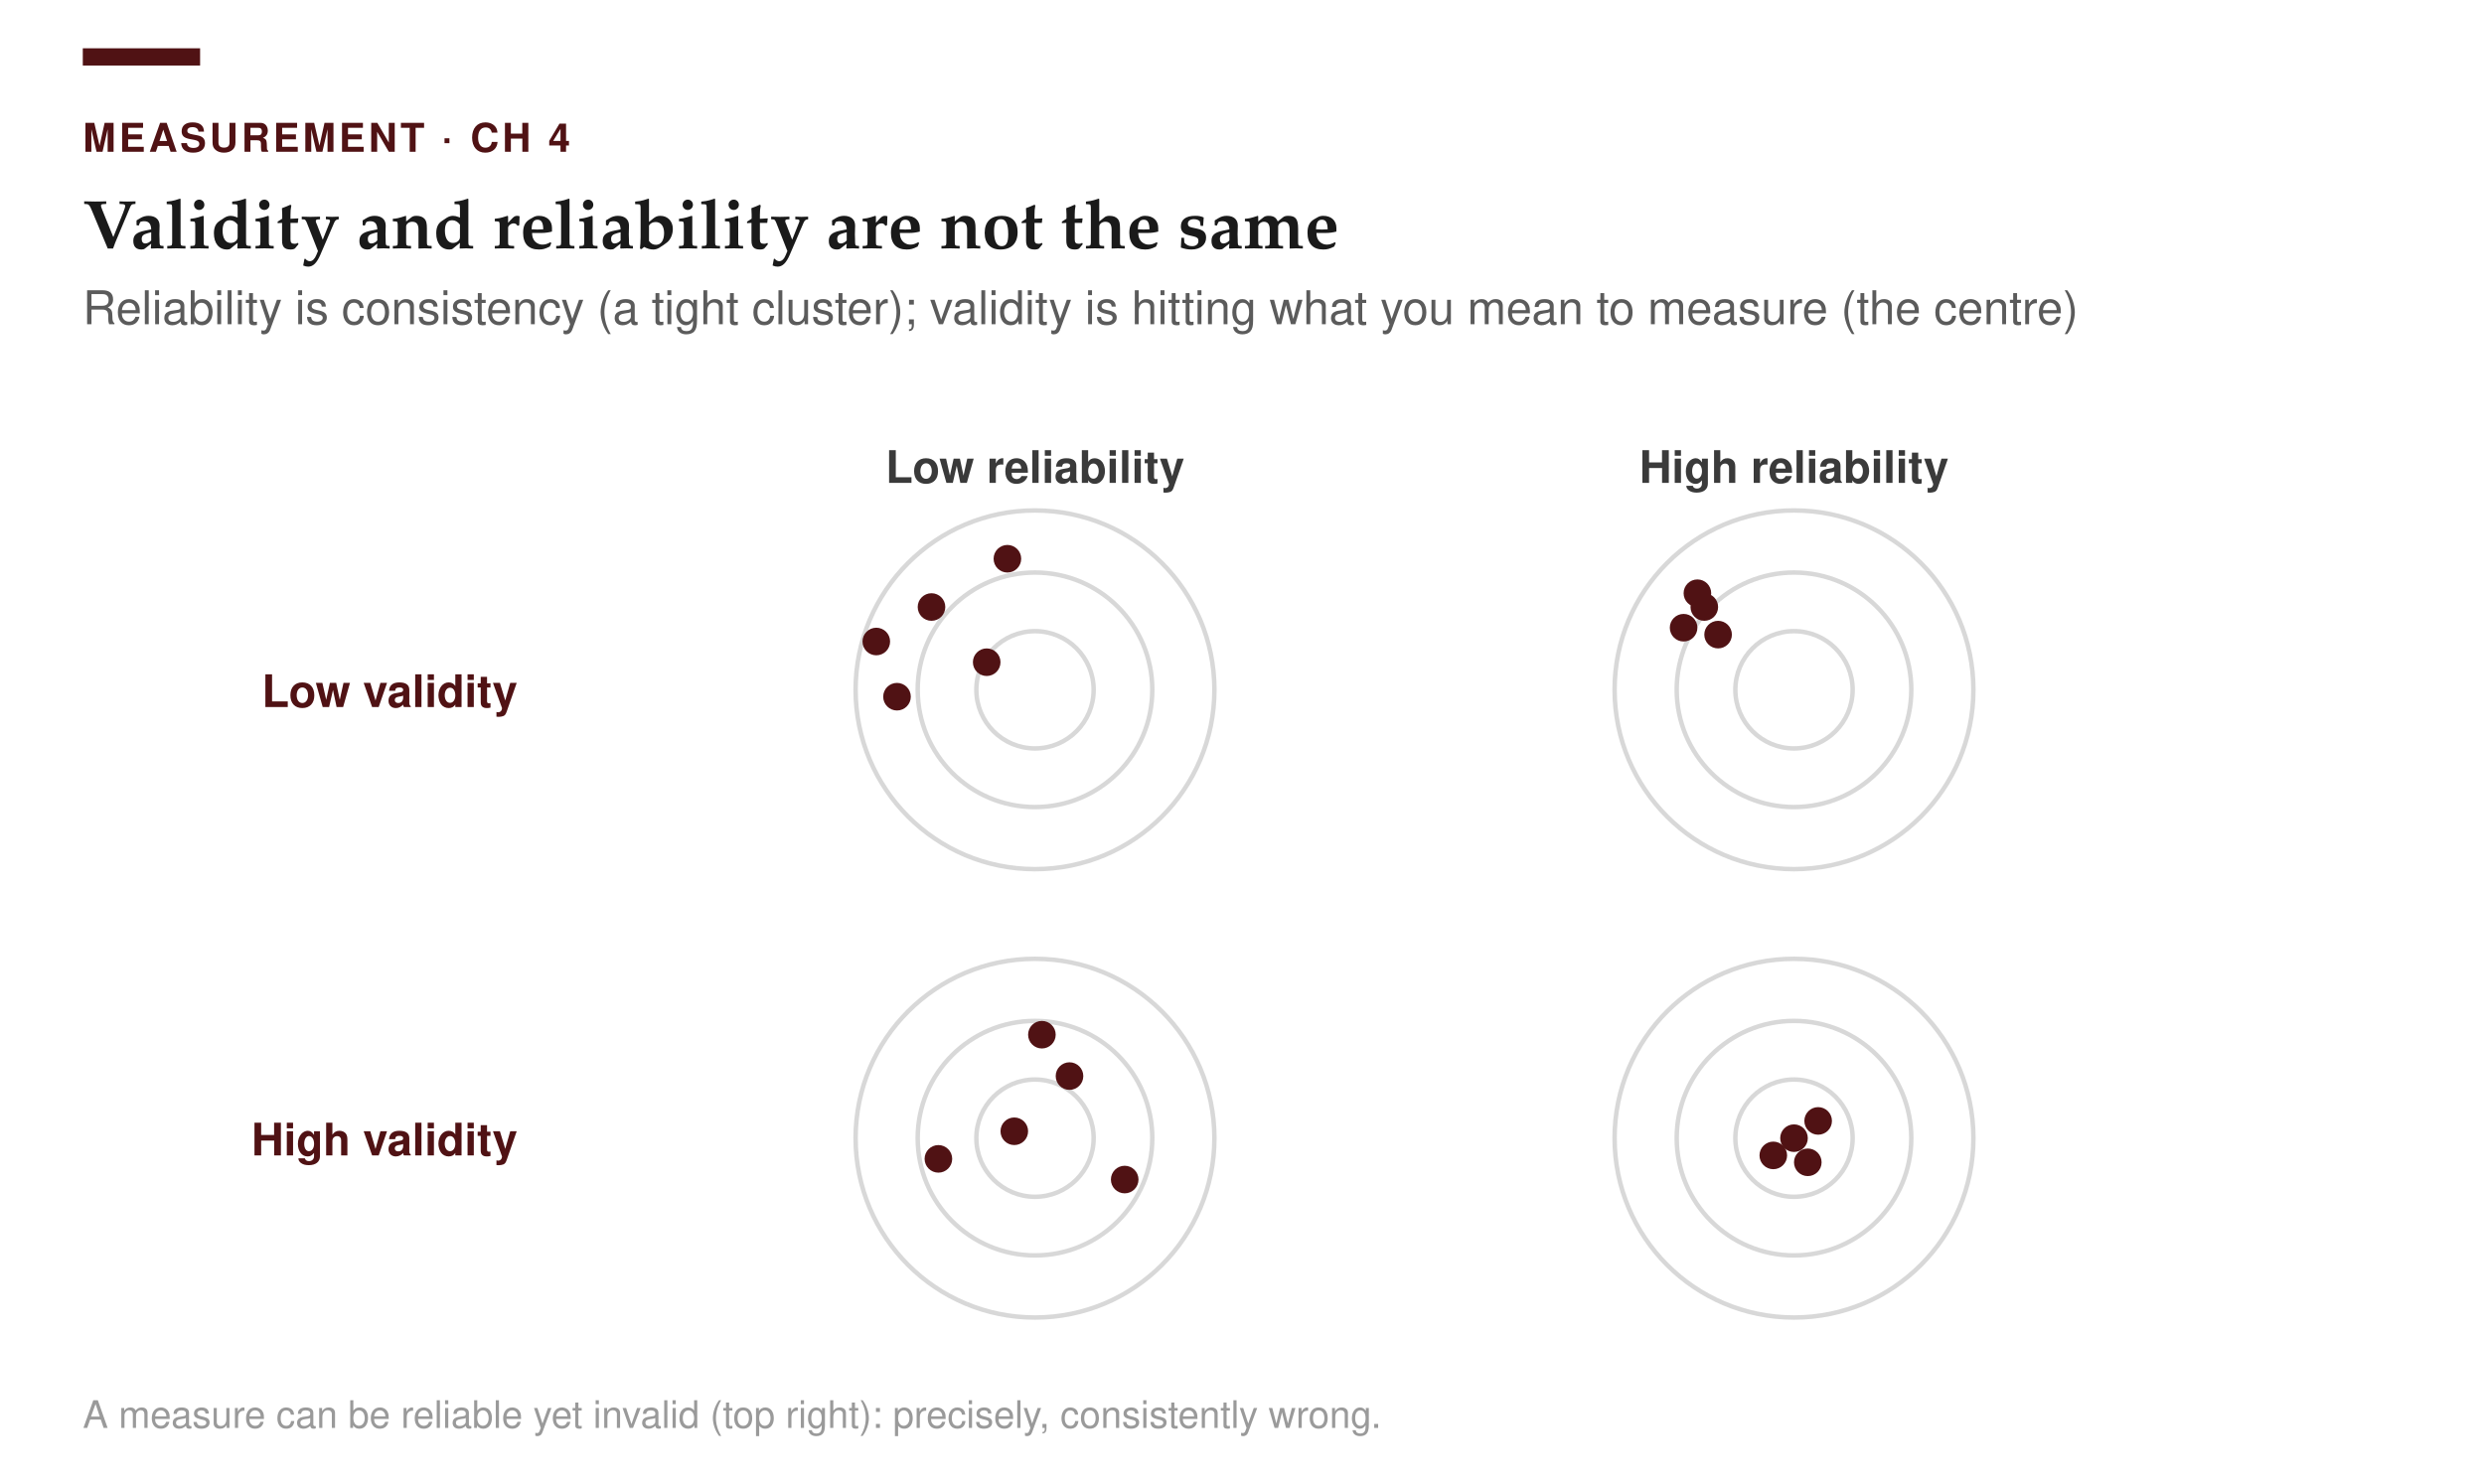
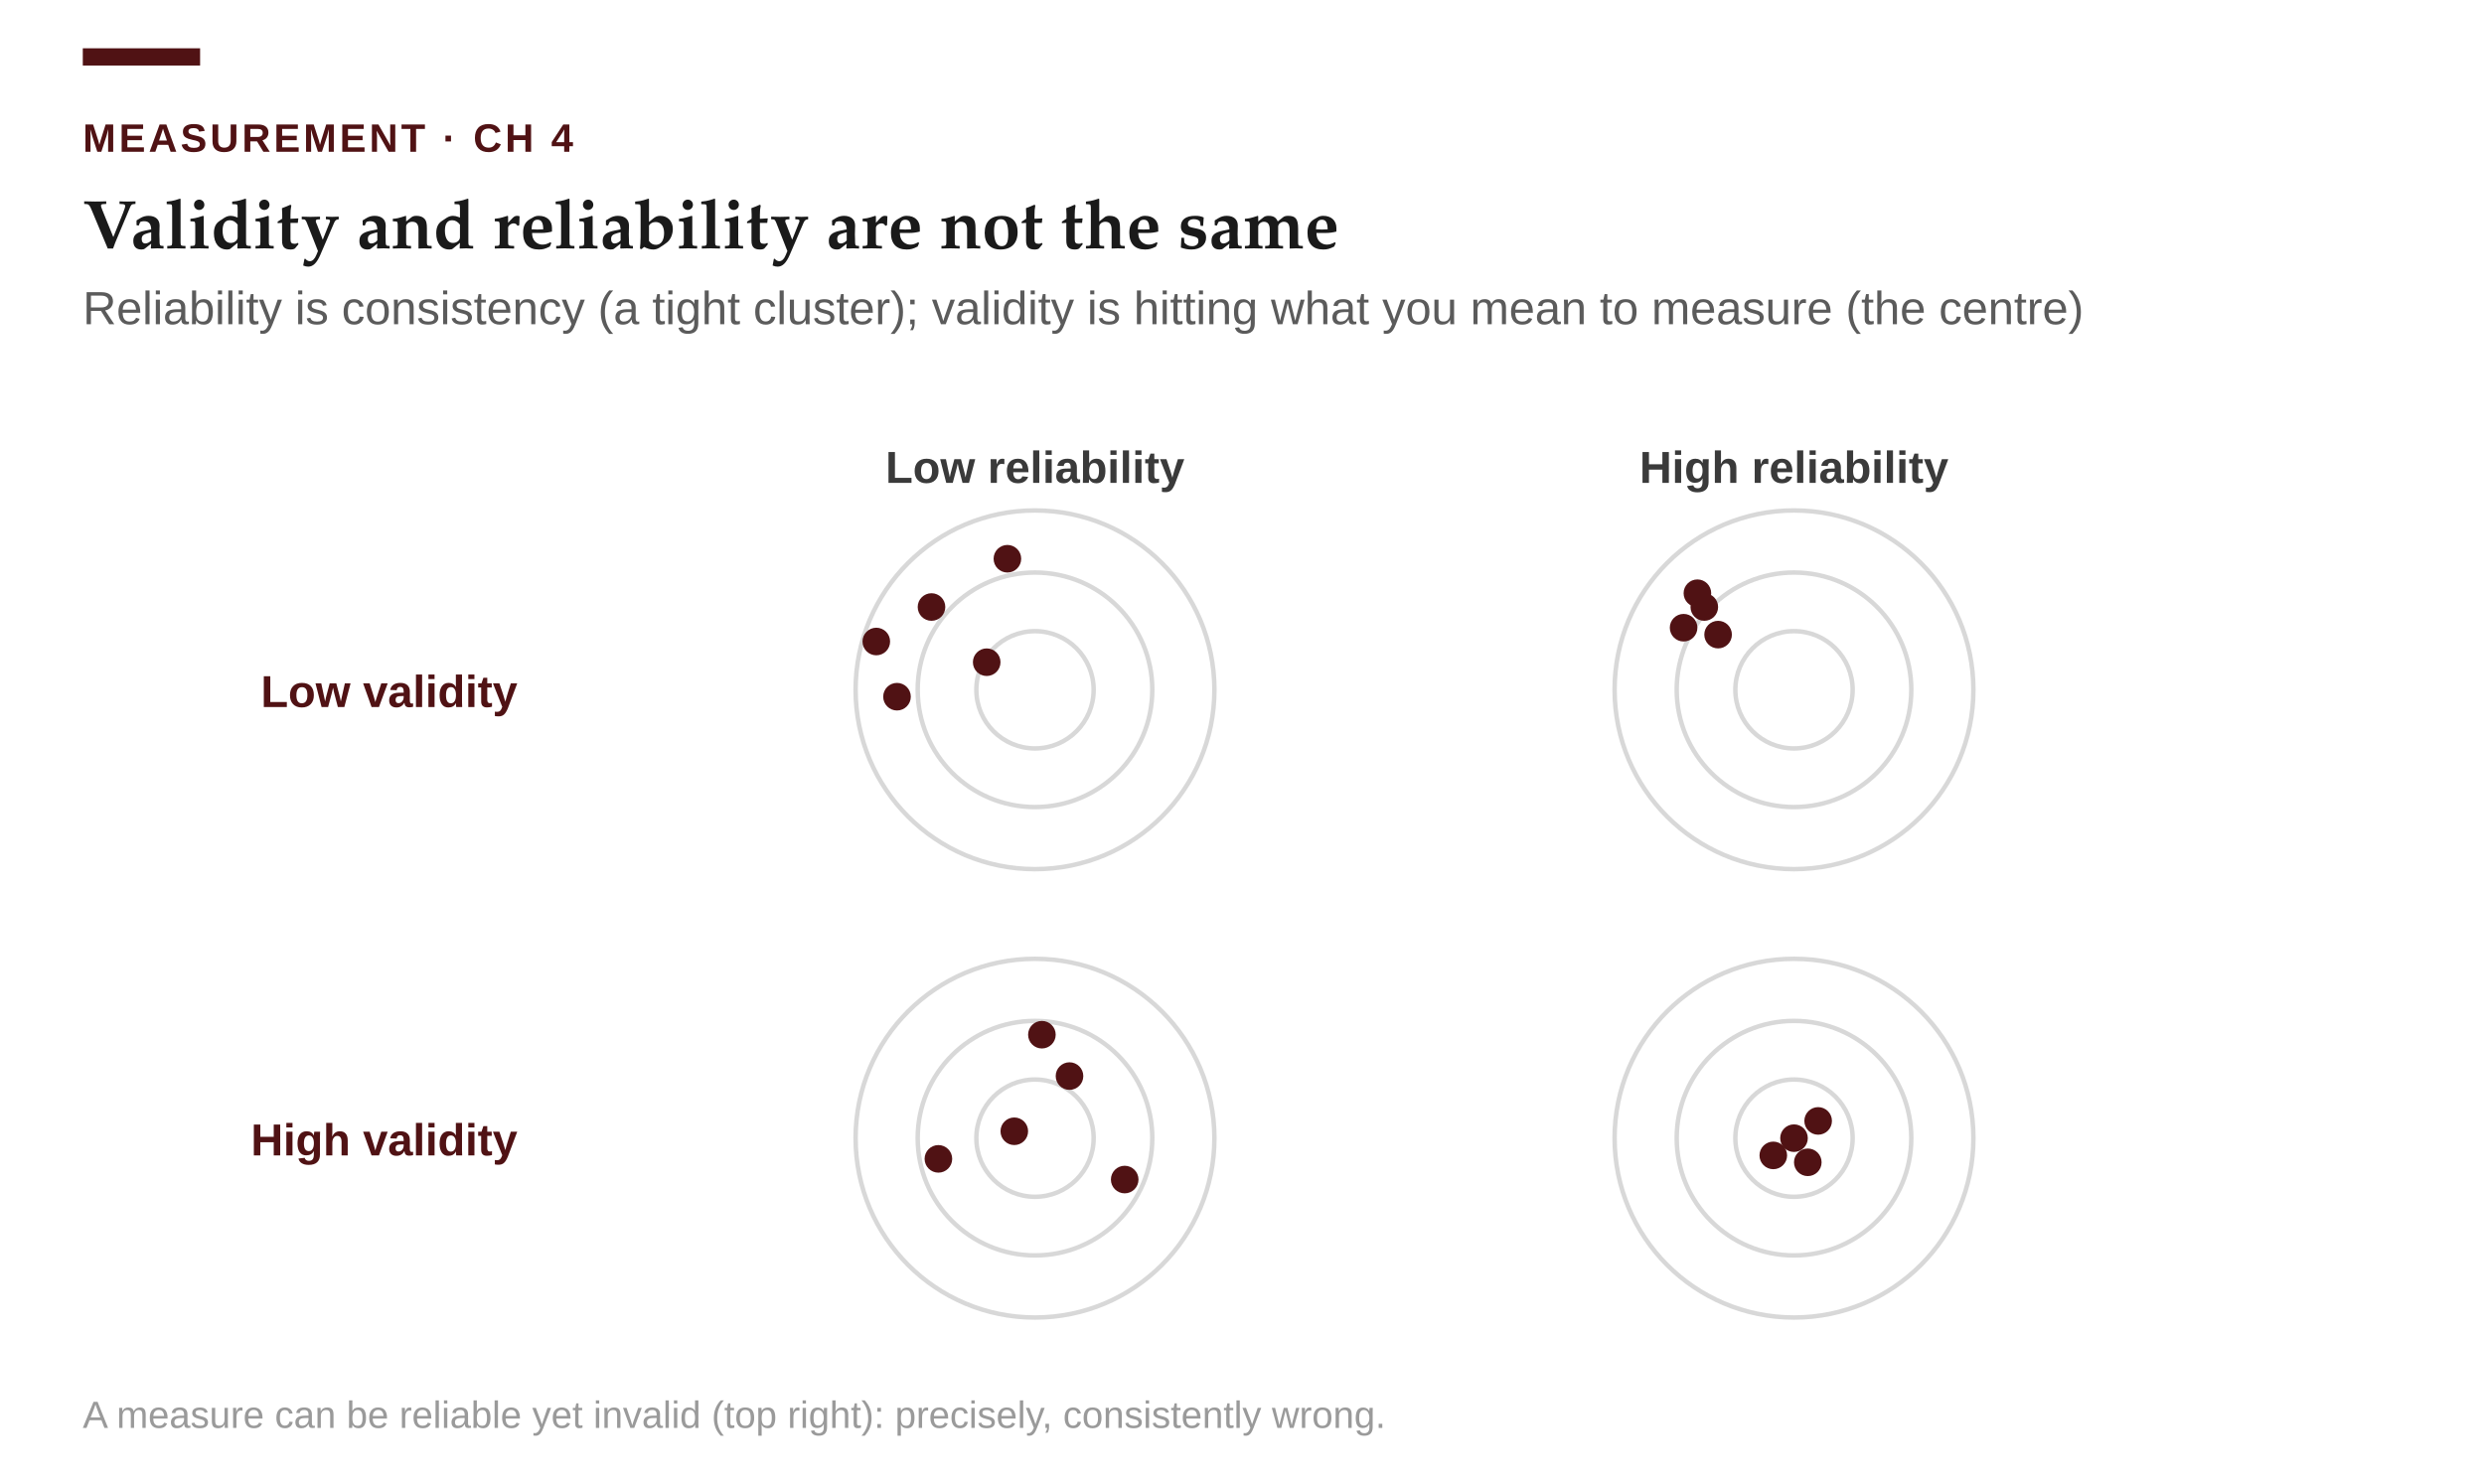
<svg xmlns="http://www.w3.org/2000/svg" viewBox="0 0 720 430" role="img" aria-label="Four target diagrams contrasting reliability and validity: low reliability with scattered shots, high reliability with tight clusters, and validity shown by whether the shots centre on the bullseye.">
  <style>
-     .kick { font: 600 11.5px "DM Sans", -apple-system, BlinkMacSystemFont, "Segoe UI", Helvetica, Arial, sans-serif; letter-spacing: .08em; fill: #501214; }
-     .head { font: 700 20px Spectral, Georgia, "Palatino Linotype", serif; fill: #1a1a1a; }
-     .dek  { font: 400 13.5px "DM Sans", -apple-system, BlinkMacSystemFont, "Segoe UI", Helvetica, Arial, sans-serif; fill: #5b5b5b; }
-     .colh { font: 600 13px "DM Sans", -apple-system, BlinkMacSystemFont, "Segoe UI", Helvetica, Arial, sans-serif; fill: #3a3a3a; }
-     .rowh { font: 600 13px "DM Sans", -apple-system, BlinkMacSystemFont, "Segoe UI", Helvetica, Arial, sans-serif; fill: #501214; }
-     .src  { font: 400 11px "DM Sans", -apple-system, BlinkMacSystemFont, "Segoe UI", Helvetica, Arial, sans-serif; fill: #9a9a9a; }
+     .kick { font: 600 11.5px "Helvetica Neue", Arial, sans-serif; letter-spacing: .08em; fill: #501214; }
+     .head { font: 700 20px "Iowan Old Style", "Palatino Linotype", Palatino, Georgia, serif; fill: #1a1a1a; }
+     .dek  { font: 400 13.5px "Helvetica Neue", Arial, sans-serif; fill: #5b5b5b; }
+     .colh { font: 600 13px "Helvetica Neue", Arial, sans-serif; fill: #3a3a3a; }
+     .rowh { font: 600 13px "Helvetica Neue", Arial, sans-serif; fill: #501214; }
+     .src  { font: 400 11px "Helvetica Neue", Arial, sans-serif; fill: #9a9a9a; }
    .ring { fill: none; stroke: #d8d8d8; stroke-width: 1.3; }
    .shot { fill: #501214; }
  </style>
  <rect x="24" y="14" width="34" height="5" fill="#501214" />
  <text x="24" y="44" class="kick">MEASUREMENT · CH 4</text>
  <text x="24" y="72" class="head">Validity and reliability are not the same</text>
  <text x="24" y="94" class="dek">Reliability is consistency (a tight cluster); validity is hitting what you mean to measure (the centre)</text>
  <text x="300" y="140" text-anchor="middle" class="colh">Low reliability</text>
  <text x="520" y="140" text-anchor="middle" class="colh">High reliability</text>
  <text x="150" y="205" text-anchor="end" class="rowh">Low validity</text>
  <text x="150" y="335" text-anchor="end" class="rowh">High validity</text>
  <g transform="translate(300,200)">
    <circle r="52" class="ring" />
    <circle r="34" class="ring" />
    <circle r="17" class="ring" />
    <g class="shot">
      <circle cx="-30" cy="-24" r="4" />
      <circle cx="-8" cy="-38" r="4" />
      <circle cx="-40" cy="2" r="4" />
      <circle cx="-14" cy="-8" r="4" />
      <circle cx="-46" cy="-14" r="4" />
    </g>
  </g>
  <g transform="translate(520,200)">
    <circle r="52" class="ring" />
    <circle r="34" class="ring" />
    <circle r="17" class="ring" />
    <g class="shot">
      <circle cx="-26" cy="-24" r="4" />
      <circle cx="-32" cy="-18" r="4" />
      <circle cx="-22" cy="-16" r="4" />
      <circle cx="-28" cy="-28" r="4" />
    </g>
  </g>
  <g transform="translate(300,330)">
    <circle r="52" class="ring" />
    <circle r="34" class="ring" />
    <circle r="17" class="ring" />
    <g class="shot">
      <circle cx="2" cy="-30" r="4" />
      <circle cx="-28" cy="6" r="4" />
      <circle cx="26" cy="12" r="4" />
      <circle cx="-6" cy="-2" r="4" />
      <circle cx="10" cy="-18" r="4" />
    </g>
  </g>
  <g transform="translate(520,330)">
    <circle r="52" class="ring" />
    <circle r="34" class="ring" />
    <circle r="17" class="ring" />
    <g class="shot">
      <circle cx="0" cy="0" r="4" />
      <circle cx="7" cy="-5" r="4" />
      <circle cx="-6" cy="5" r="4" />
      <circle cx="4" cy="7" r="4" />
    </g>
  </g>
  <text x="24" y="414" class="src">A measure can be reliable yet invalid (top right): precisely, consistently wrong.</text>
</svg>
